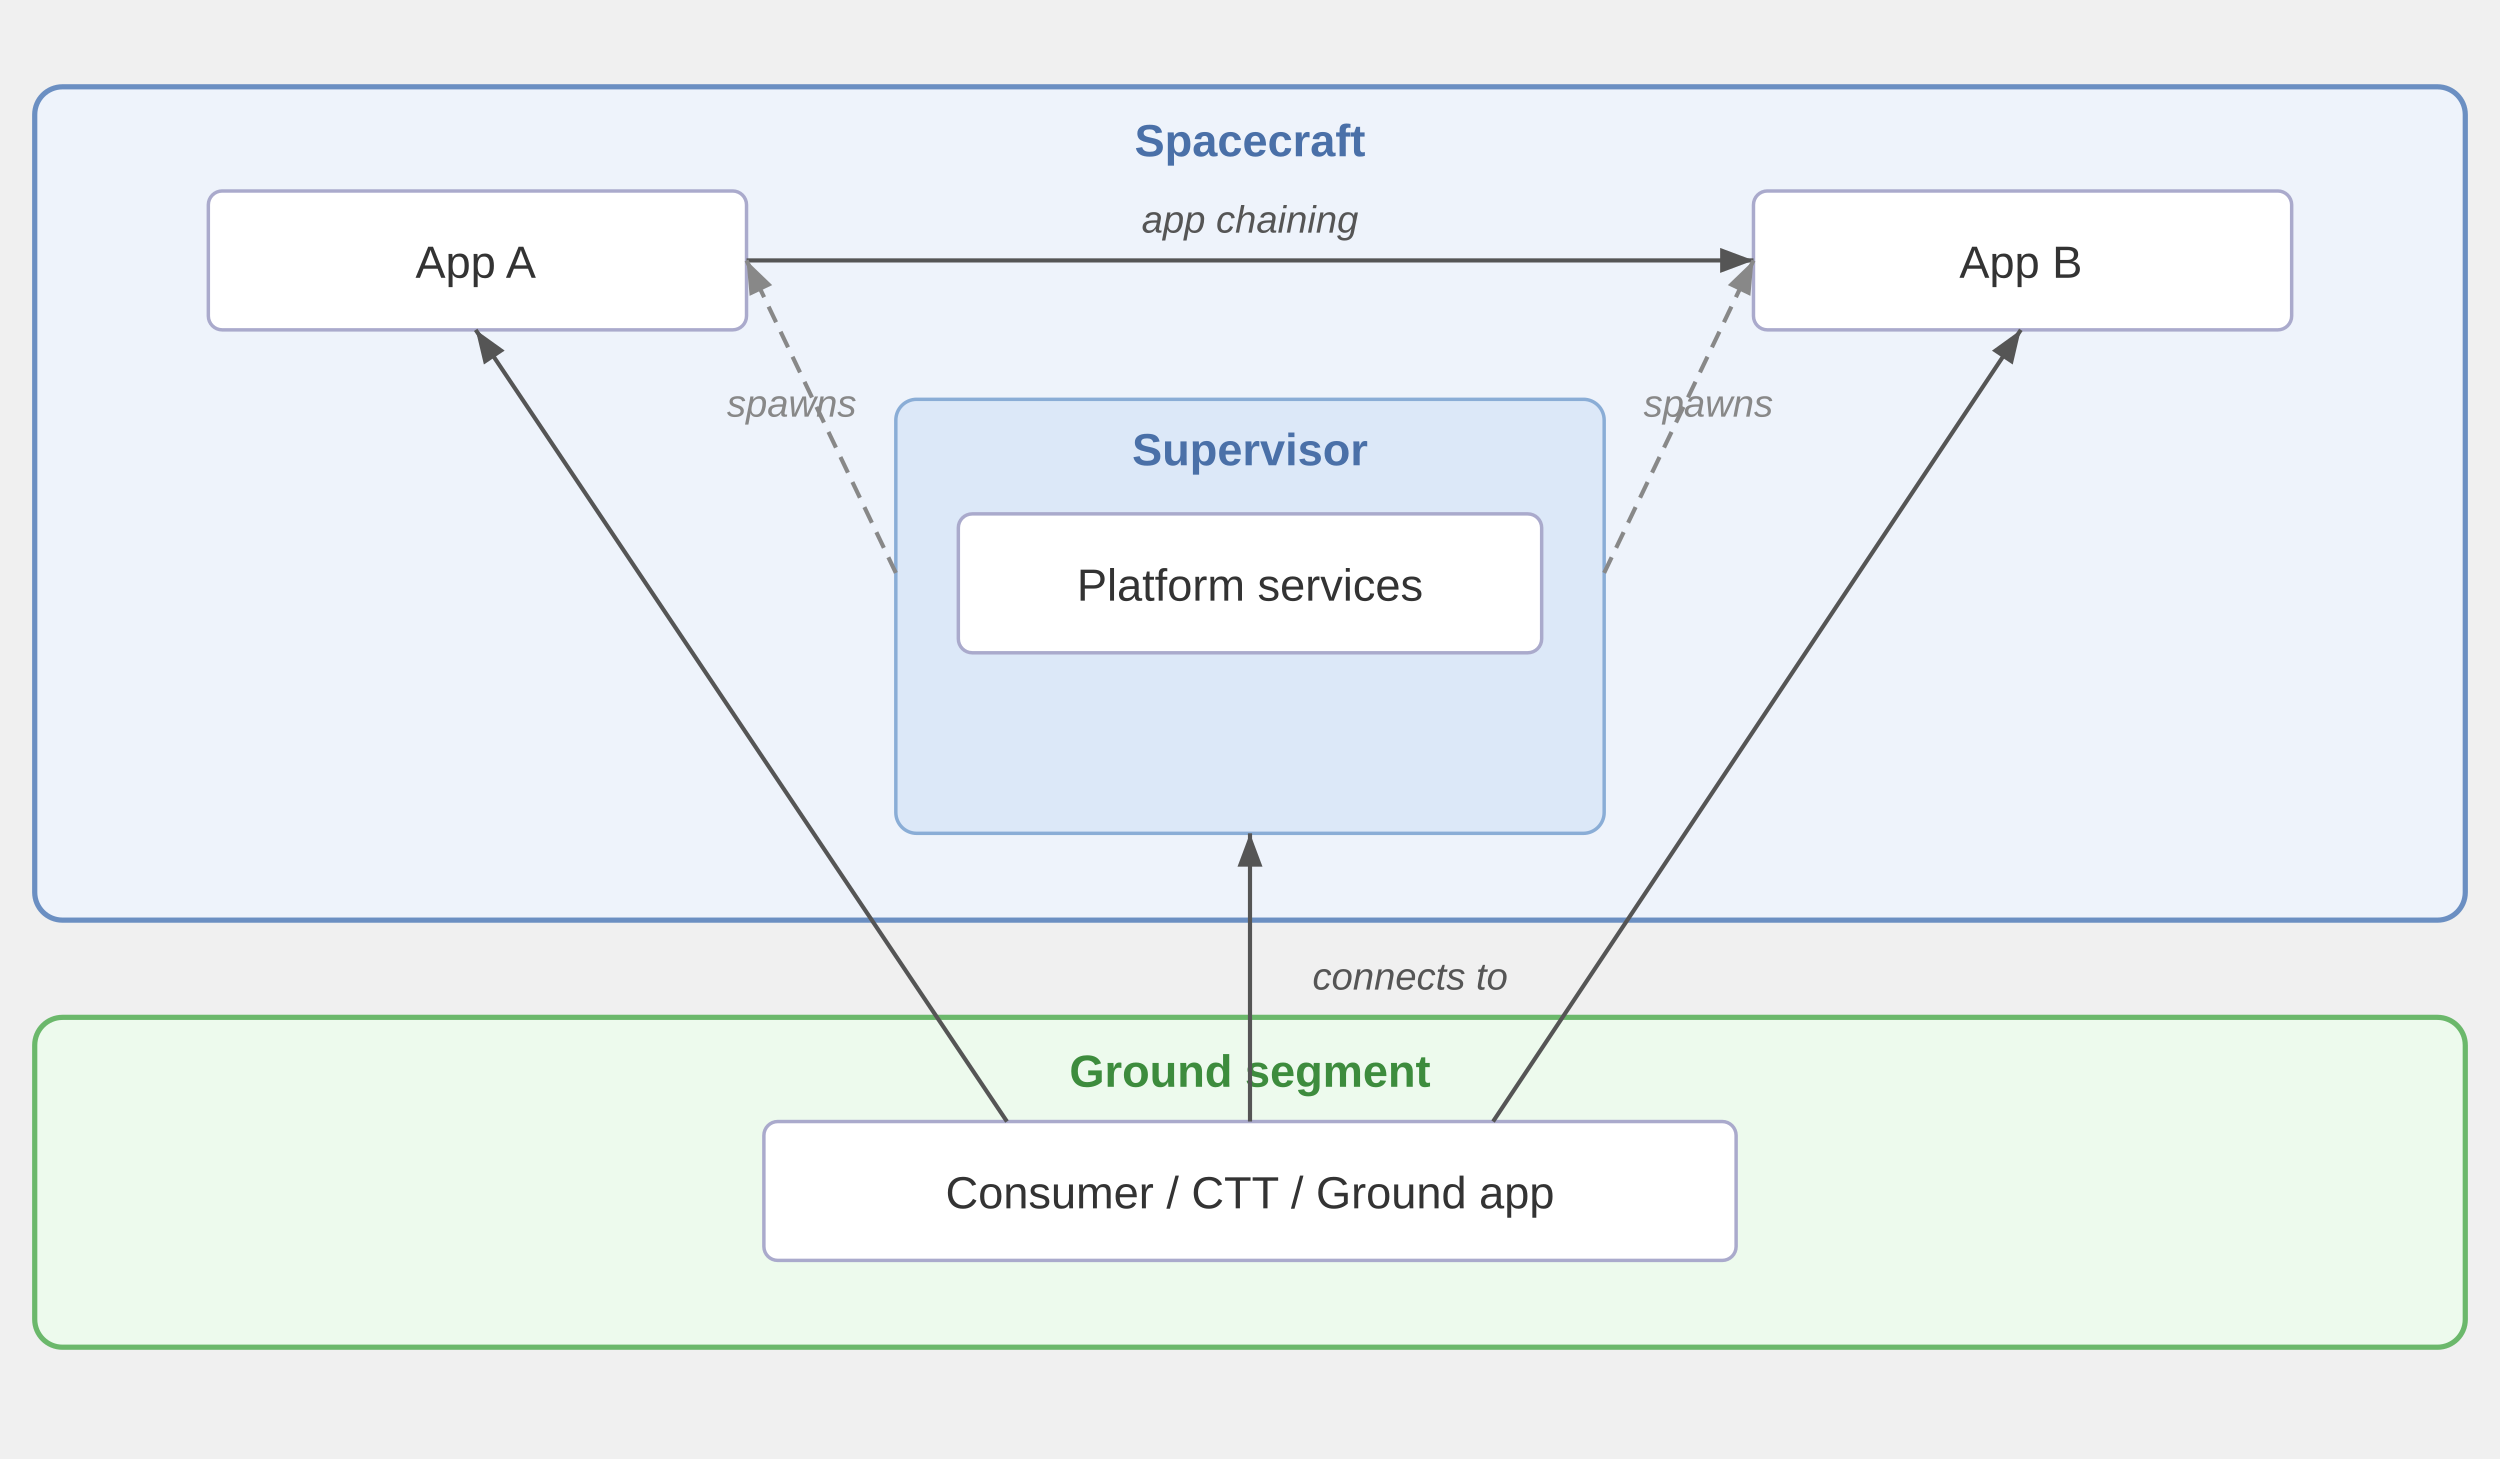
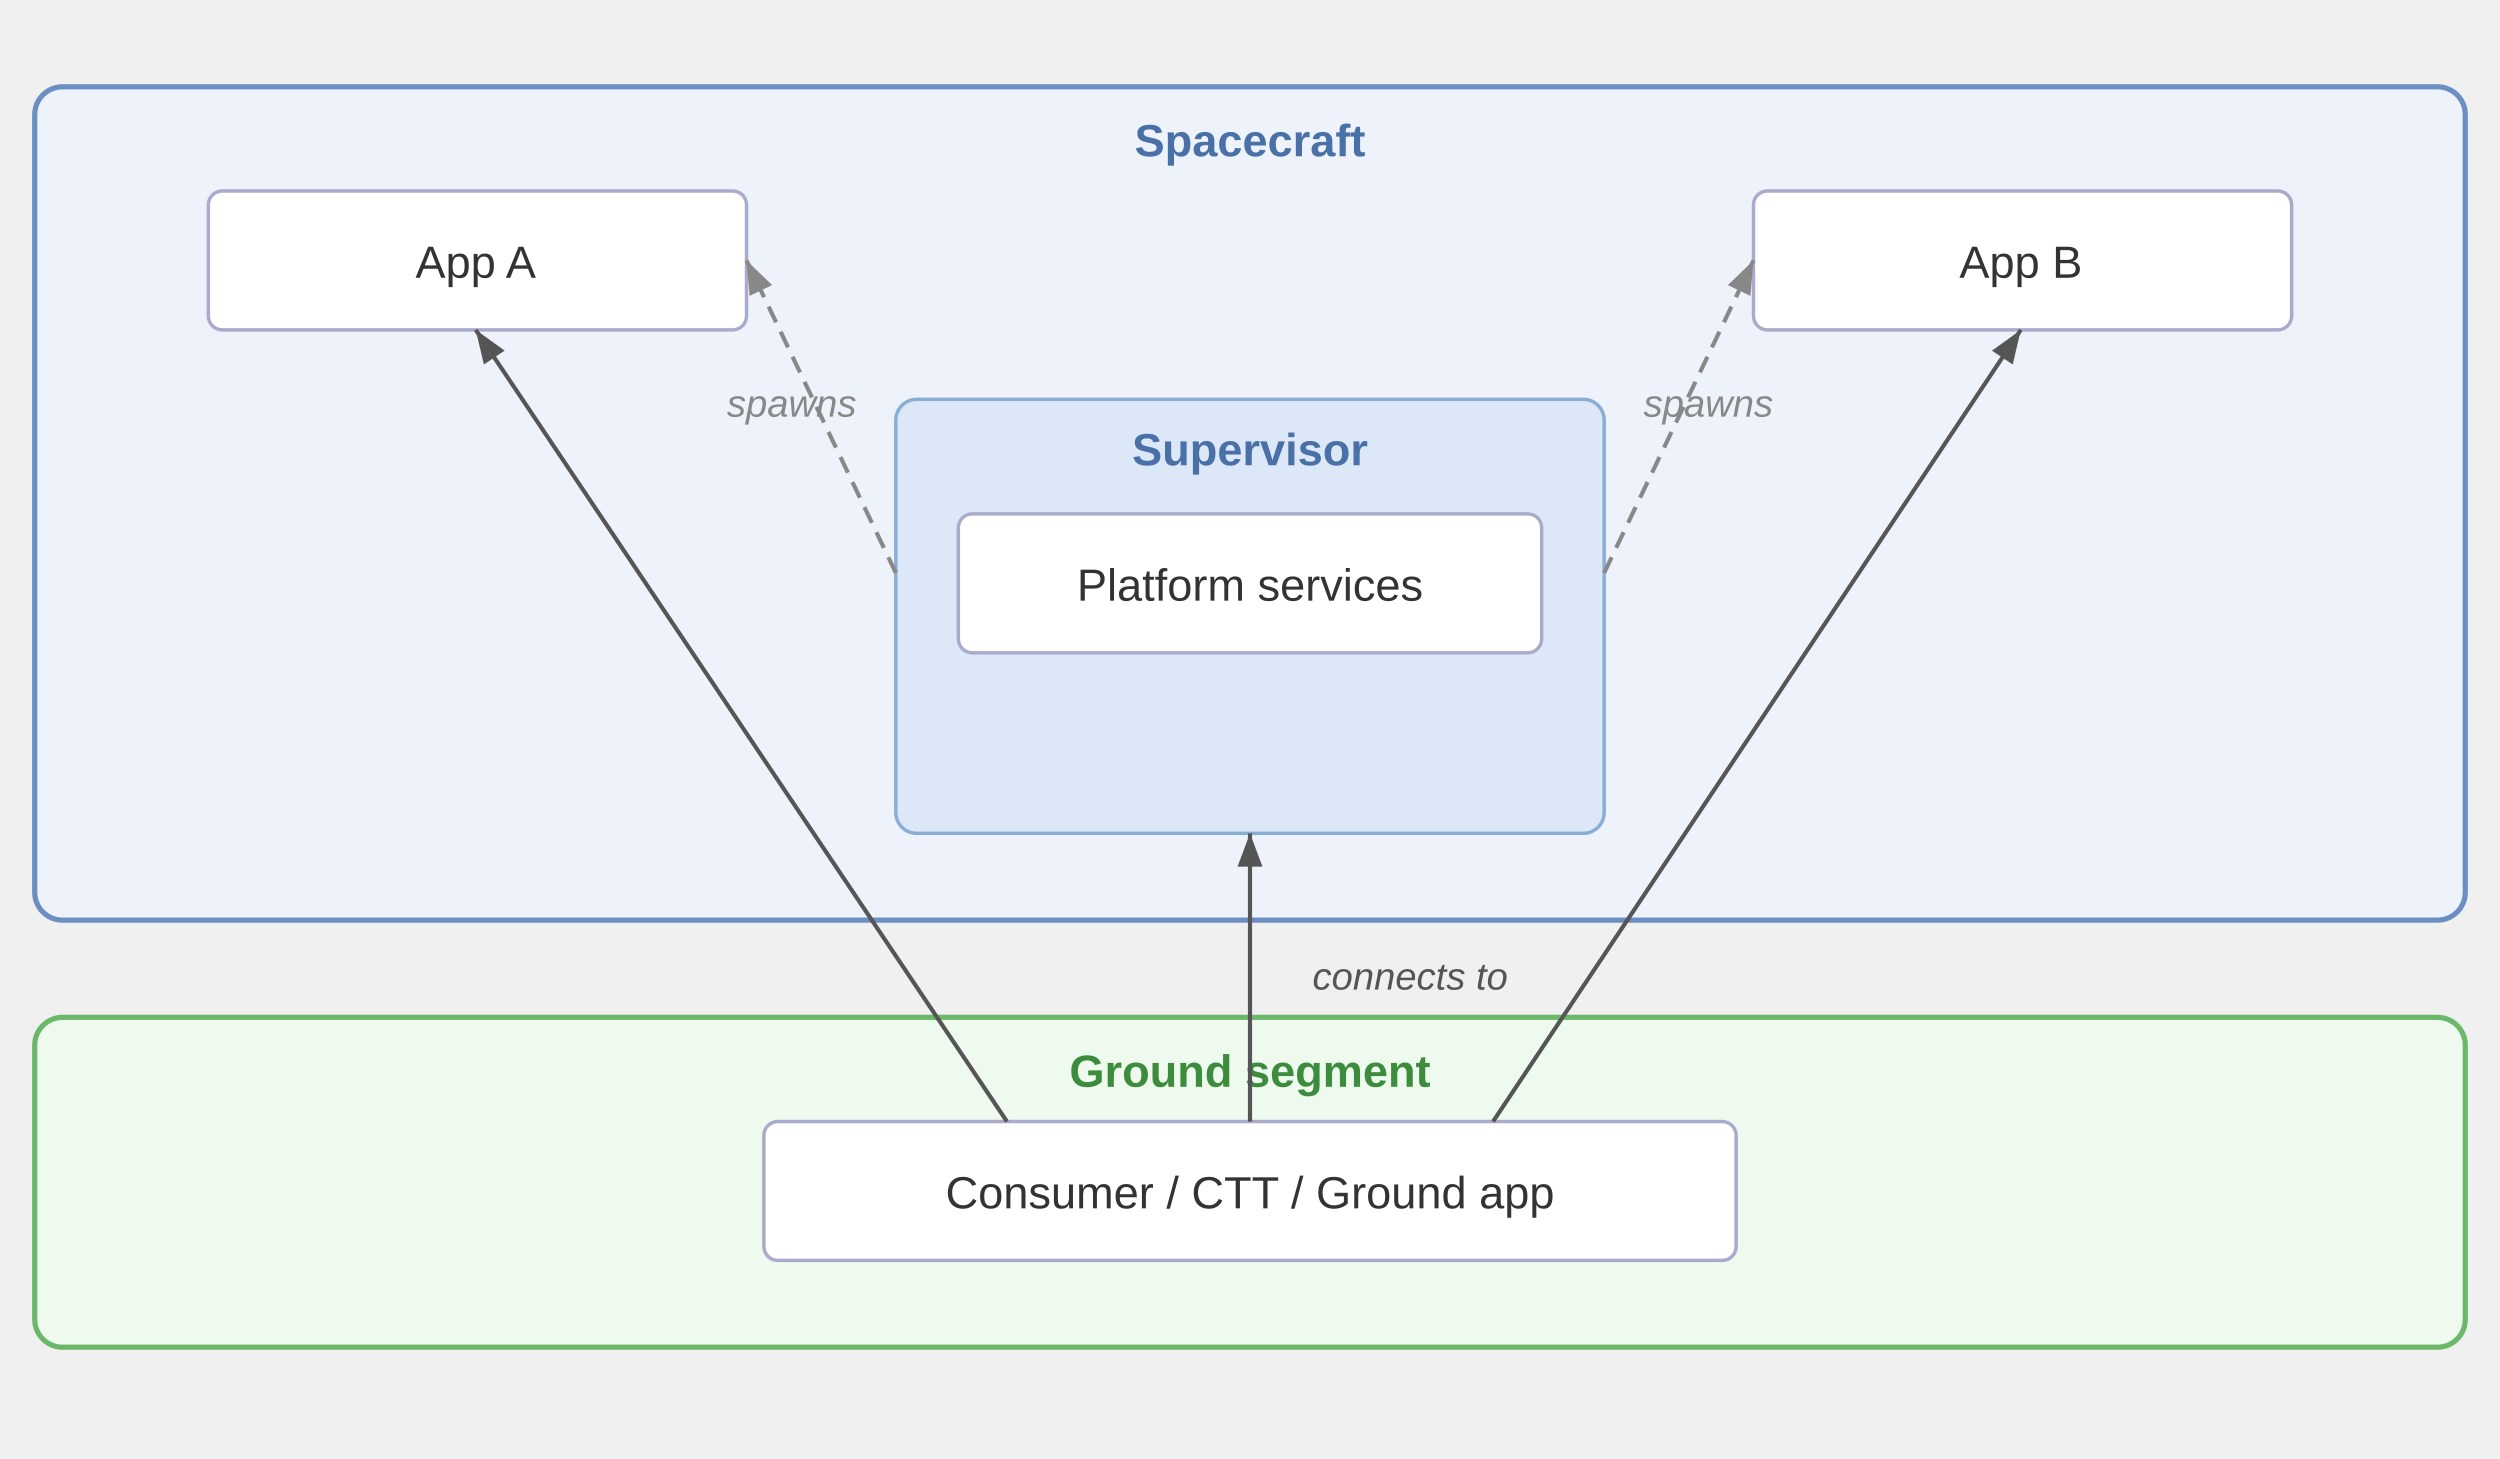
<svg xmlns="http://www.w3.org/2000/svg" width="720" height="420" font-family="Arial, sans-serif" font-size="13">
  <defs>
    <marker id="arr" markerWidth="8" markerHeight="6" refX="8" refY="3" orient="auto">
      <polygon points="0 0,8 3,0 6" fill="#555" />
    </marker>
    <marker id="arr-d" markerWidth="8" markerHeight="6" refX="8" refY="3" orient="auto">
      <polygon points="0 0,8 3,0 6" fill="#888" />
    </marker>
  </defs>
  <rect x="10" y="25" width="700" height="240" rx="8" fill="#eef3fb" stroke="#6b8fc2" stroke-width="1.5" />
  <text x="360" y="45" text-anchor="middle" font-weight="bold" fill="#4a70a8">Spacecraft</text>
  <rect x="60" y="55" width="155" height="40" rx="4" fill="#fff" stroke="#aac" stroke-width="1" />
  <text x="137" y="80" text-anchor="middle" fill="#333">App A</text>
  <rect x="258" y="115" width="204" height="125" rx="6" fill="#dce8f8" stroke="#8aadd6" stroke-width="1" />
  <text x="360" y="134" text-anchor="middle" font-weight="bold" fill="#4a70a8">Supervisor</text>
  <rect x="276" y="148" width="168" height="40" rx="4" fill="#fff" stroke="#aac" stroke-width="1" />
  <text x="360" y="173" text-anchor="middle" fill="#333">Platform services</text>
  <rect x="505" y="55" width="155" height="40" rx="4" fill="#fff" stroke="#aac" stroke-width="1" />
  <text x="582" y="80" text-anchor="middle" fill="#333">App B</text>
-   <line x1="215" y1="75" x2="505" y2="75" stroke="#555" stroke-width="1.2" marker-end="url(#arr)" />
-   <text x="360" y="67" text-anchor="middle" font-size="11" fill="#555" font-style="italic">app chaining</text>
  <line x1="258" y1="165" x2="215" y2="75" stroke="#888" stroke-width="1.2" stroke-dasharray="5,3" marker-end="url(#arr-d)" />
  <text x="228" y="120" text-anchor="middle" font-size="11" fill="#888" font-style="italic">spawns</text>
  <line x1="462" y1="165" x2="505" y2="75" stroke="#888" stroke-width="1.2" stroke-dasharray="5,3" marker-end="url(#arr-d)" />
  <text x="492" y="120" text-anchor="middle" font-size="11" fill="#888" font-style="italic">spawns</text>
  <rect x="10" y="293" width="700" height="95" rx="8" fill="#edfaed" stroke="#6bb86b" stroke-width="1.5" />
  <text x="360" y="313" text-anchor="middle" font-weight="bold" fill="#3d8c3d">Ground segment</text>
  <rect x="220" y="323" width="280" height="40" rx="4" fill="#fff" stroke="#aac" stroke-width="1" />
  <text x="360" y="348" text-anchor="middle" fill="#333">Consumer / CTT / Ground app</text>
  <line x1="290" y1="323" x2="137" y2="95" stroke="#555" stroke-width="1.2" marker-end="url(#arr)" />
  <line x1="360" y1="323" x2="360" y2="240" stroke="#555" stroke-width="1.2" marker-end="url(#arr)" />
  <text x="378" y="285" font-size="11" fill="#555" font-style="italic">connects to</text>
  <line x1="430" y1="323" x2="582" y2="95" stroke="#555" stroke-width="1.2" marker-end="url(#arr)" />
</svg>
